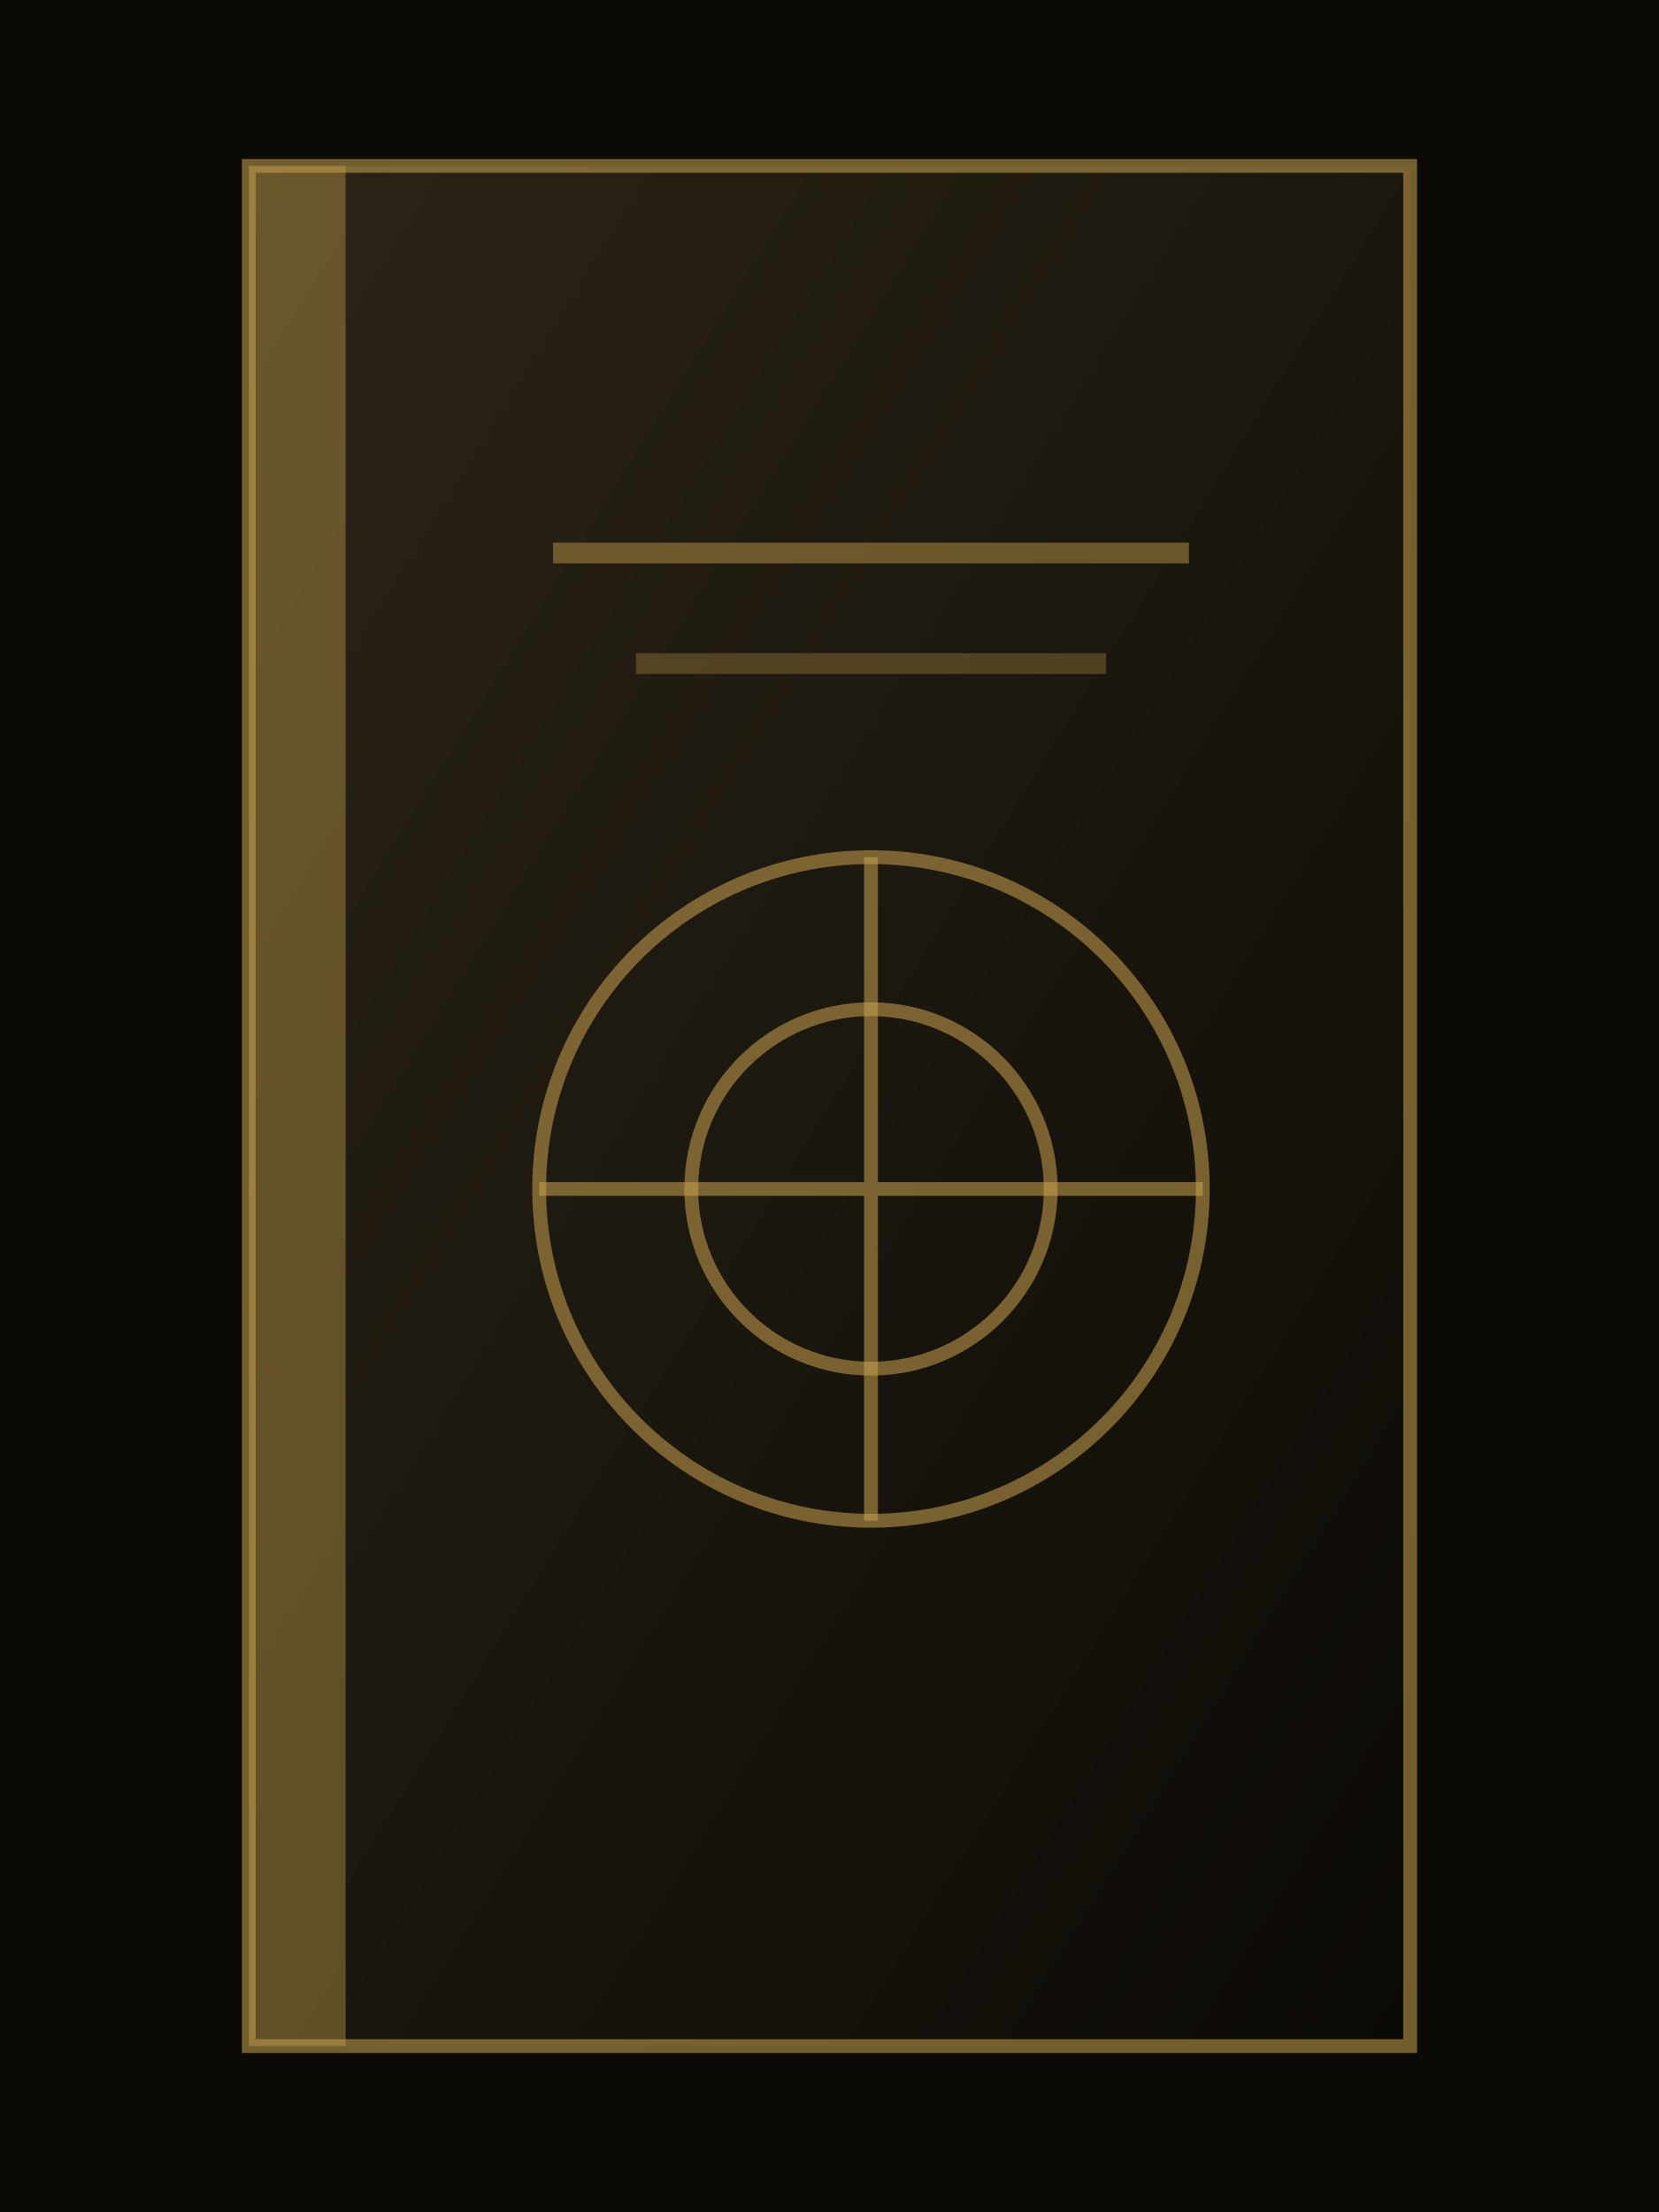
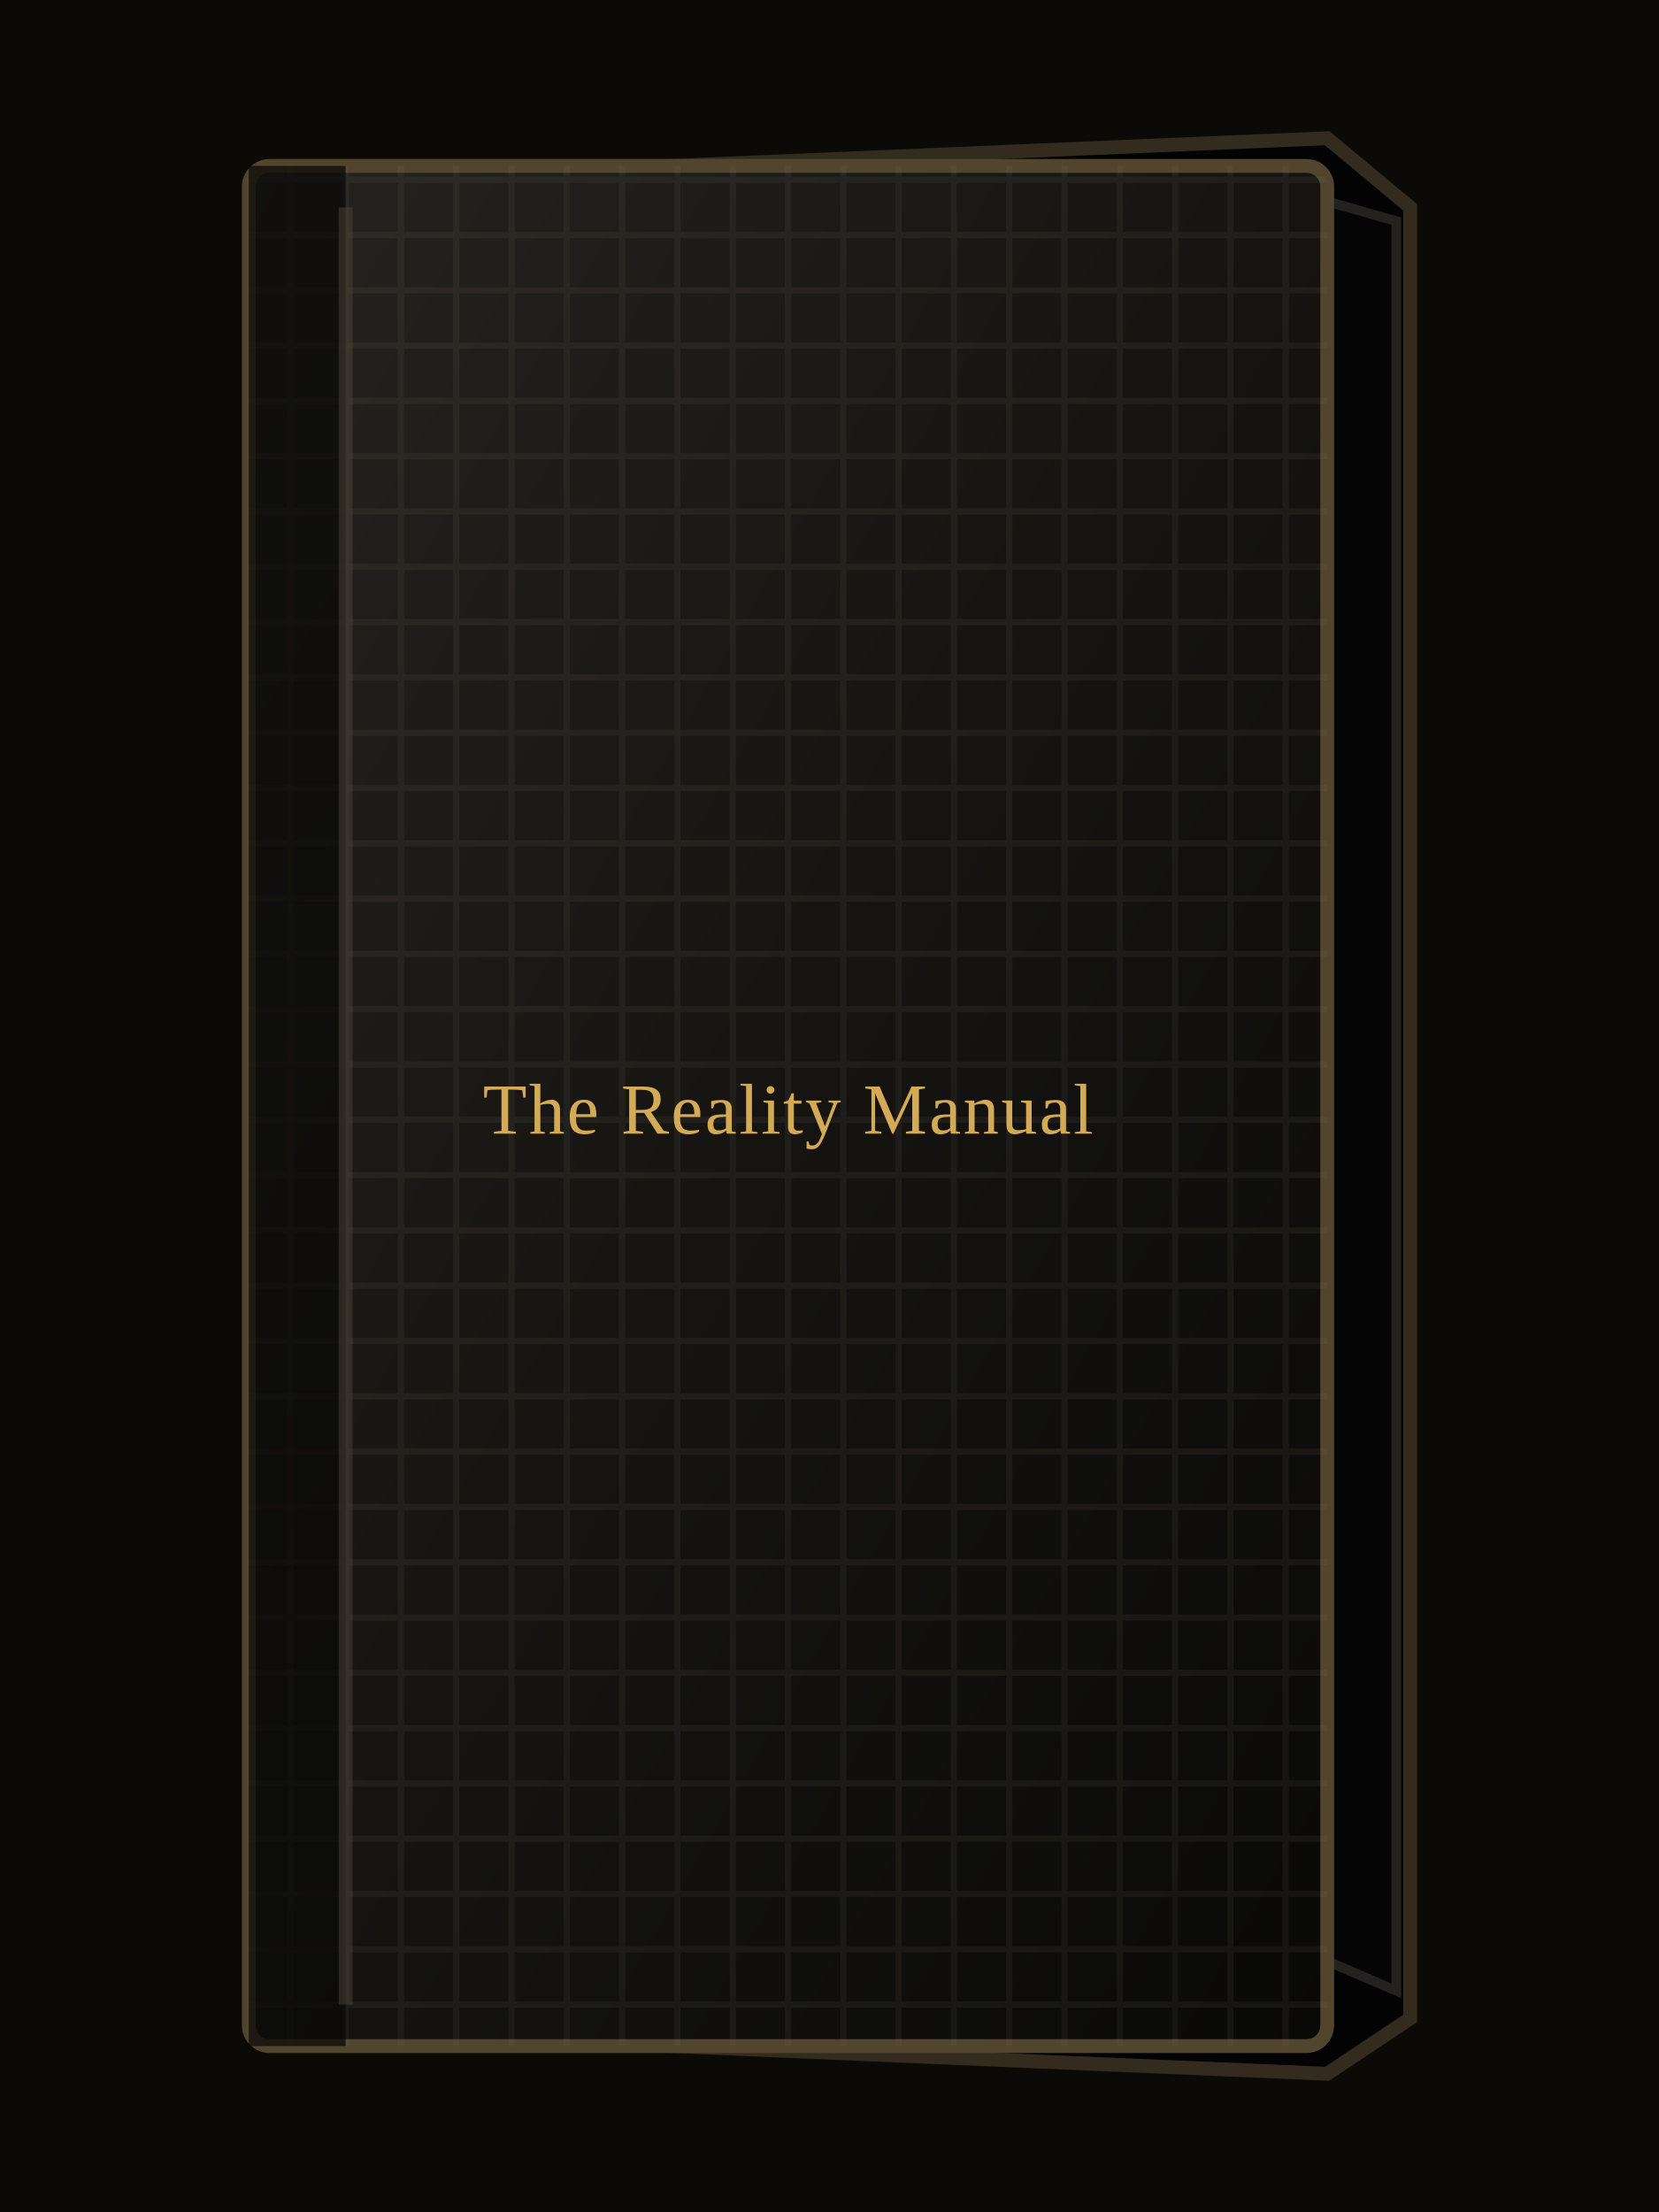
- <svg xmlns="http://www.w3.org/2000/svg" viewBox="0 0 120 160" role="img" aria-label="Placeholder — edition thumbnail">
+ <svg xmlns="http://www.w3.org/2000/svg" viewBox="0 0 120 160" role="img" aria-label="The Reality Manual plain black cloth hardcover">
  <defs>
-     <linearGradient id="et" x1="0" y1="0" x2="1" y2="1">
-       <stop offset="0" stop-color="#2b2418" />
-       <stop offset="1" stop-color="#0c0a06" />
+     <linearGradient id="cover" x1="0" y1="0" x2="1" y2="1">
+       <stop offset="0" stop-color="#25231f" />
+       <stop offset="0.5" stop-color="#151411" />
+       <stop offset="1" stop-color="#090908" />
    </linearGradient>
+     <pattern id="weave" width="4" height="4" patternUnits="userSpaceOnUse">
+       <path d="M0 1 H4 M1 0 V4" stroke="#8a8171" stroke-opacity="0.1" stroke-width="0.45" />
+     </pattern>
  </defs>
  <rect width="120" height="160" fill="#0c0a06" />
-   <rect x="18" y="12" width="84" height="136" fill="url(#et)" stroke="#c9a24d" stroke-opacity="0.55" />
-   <rect x="18" y="12" width="7" height="136" fill="#c9a24d" fill-opacity="0.4" />
-   <g stroke="#c9a24d" stroke-opacity="0.55" fill="none" stroke-width="1">
-     <circle cx="63" cy="86" r="24" />
-     <circle cx="63" cy="86" r="13" />
-     <path d="M39 86 H87 M63 62 V110" />
-   </g>
-   <path d="M40 40 H86" stroke="#c9a24d" stroke-opacity="0.45" stroke-width="1.5" />
-   <path d="M46 48 H80" stroke="#c9a24d" stroke-opacity="0.3" stroke-width="1.5" />
+   <path d="M25 13 L96 10 L102 15 L102 146 L96 150 L25 147 Z" fill="#030303" stroke="#332b1d" />
+   <path d="M94 14 L101 16 L101 144 L94 141 Z" fill="#050505" stroke="#24221e" stroke-width="0.7" />
+   <rect x="18" y="12" width="78" height="136" rx="1.5" fill="url(#cover)" stroke="#51452e" stroke-width="1" />
+   <rect x="18" y="12" width="78" height="136" rx="1.5" fill="url(#weave)" />
+   <rect x="18" y="12" width="7" height="136" fill="#080807" opacity="0.72" />
+   <path d="M25 15 V145" stroke="#50483b" stroke-opacity="0.45" stroke-width="1" />
+   <text x="57" y="82" text-anchor="middle" fill="#d4aa55" font-family="Georgia, 'Times New Roman', serif" font-size="5.2" letter-spacing="0.15">The Reality Manual</text>
</svg>
